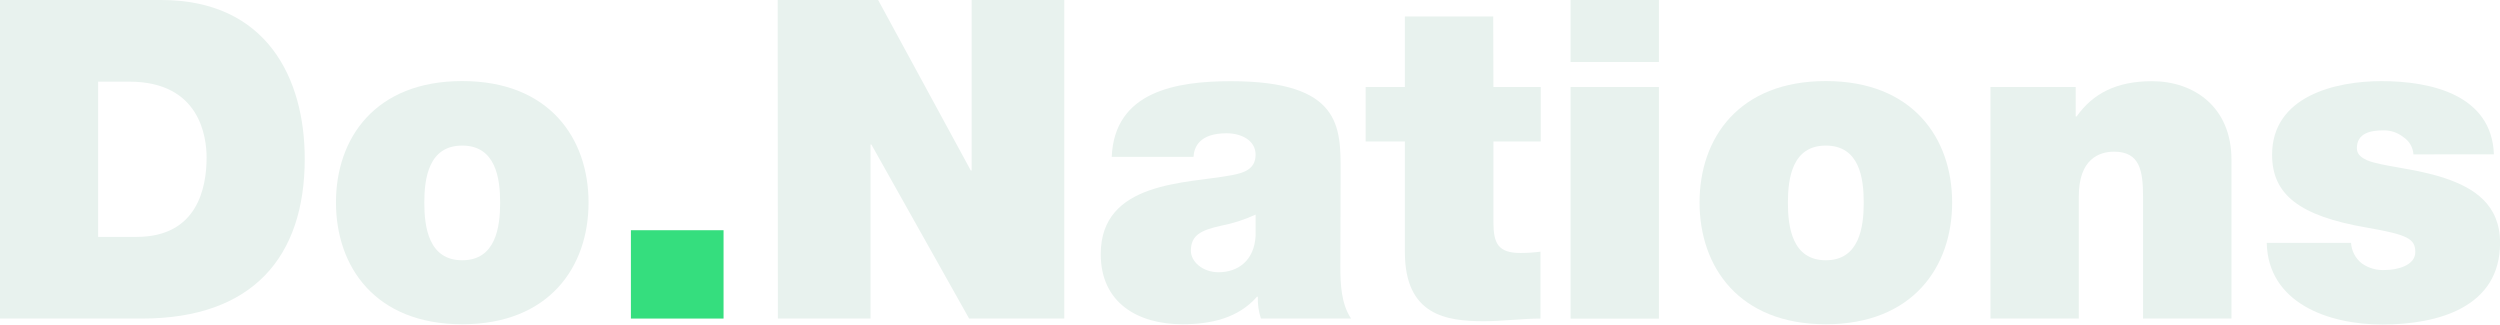
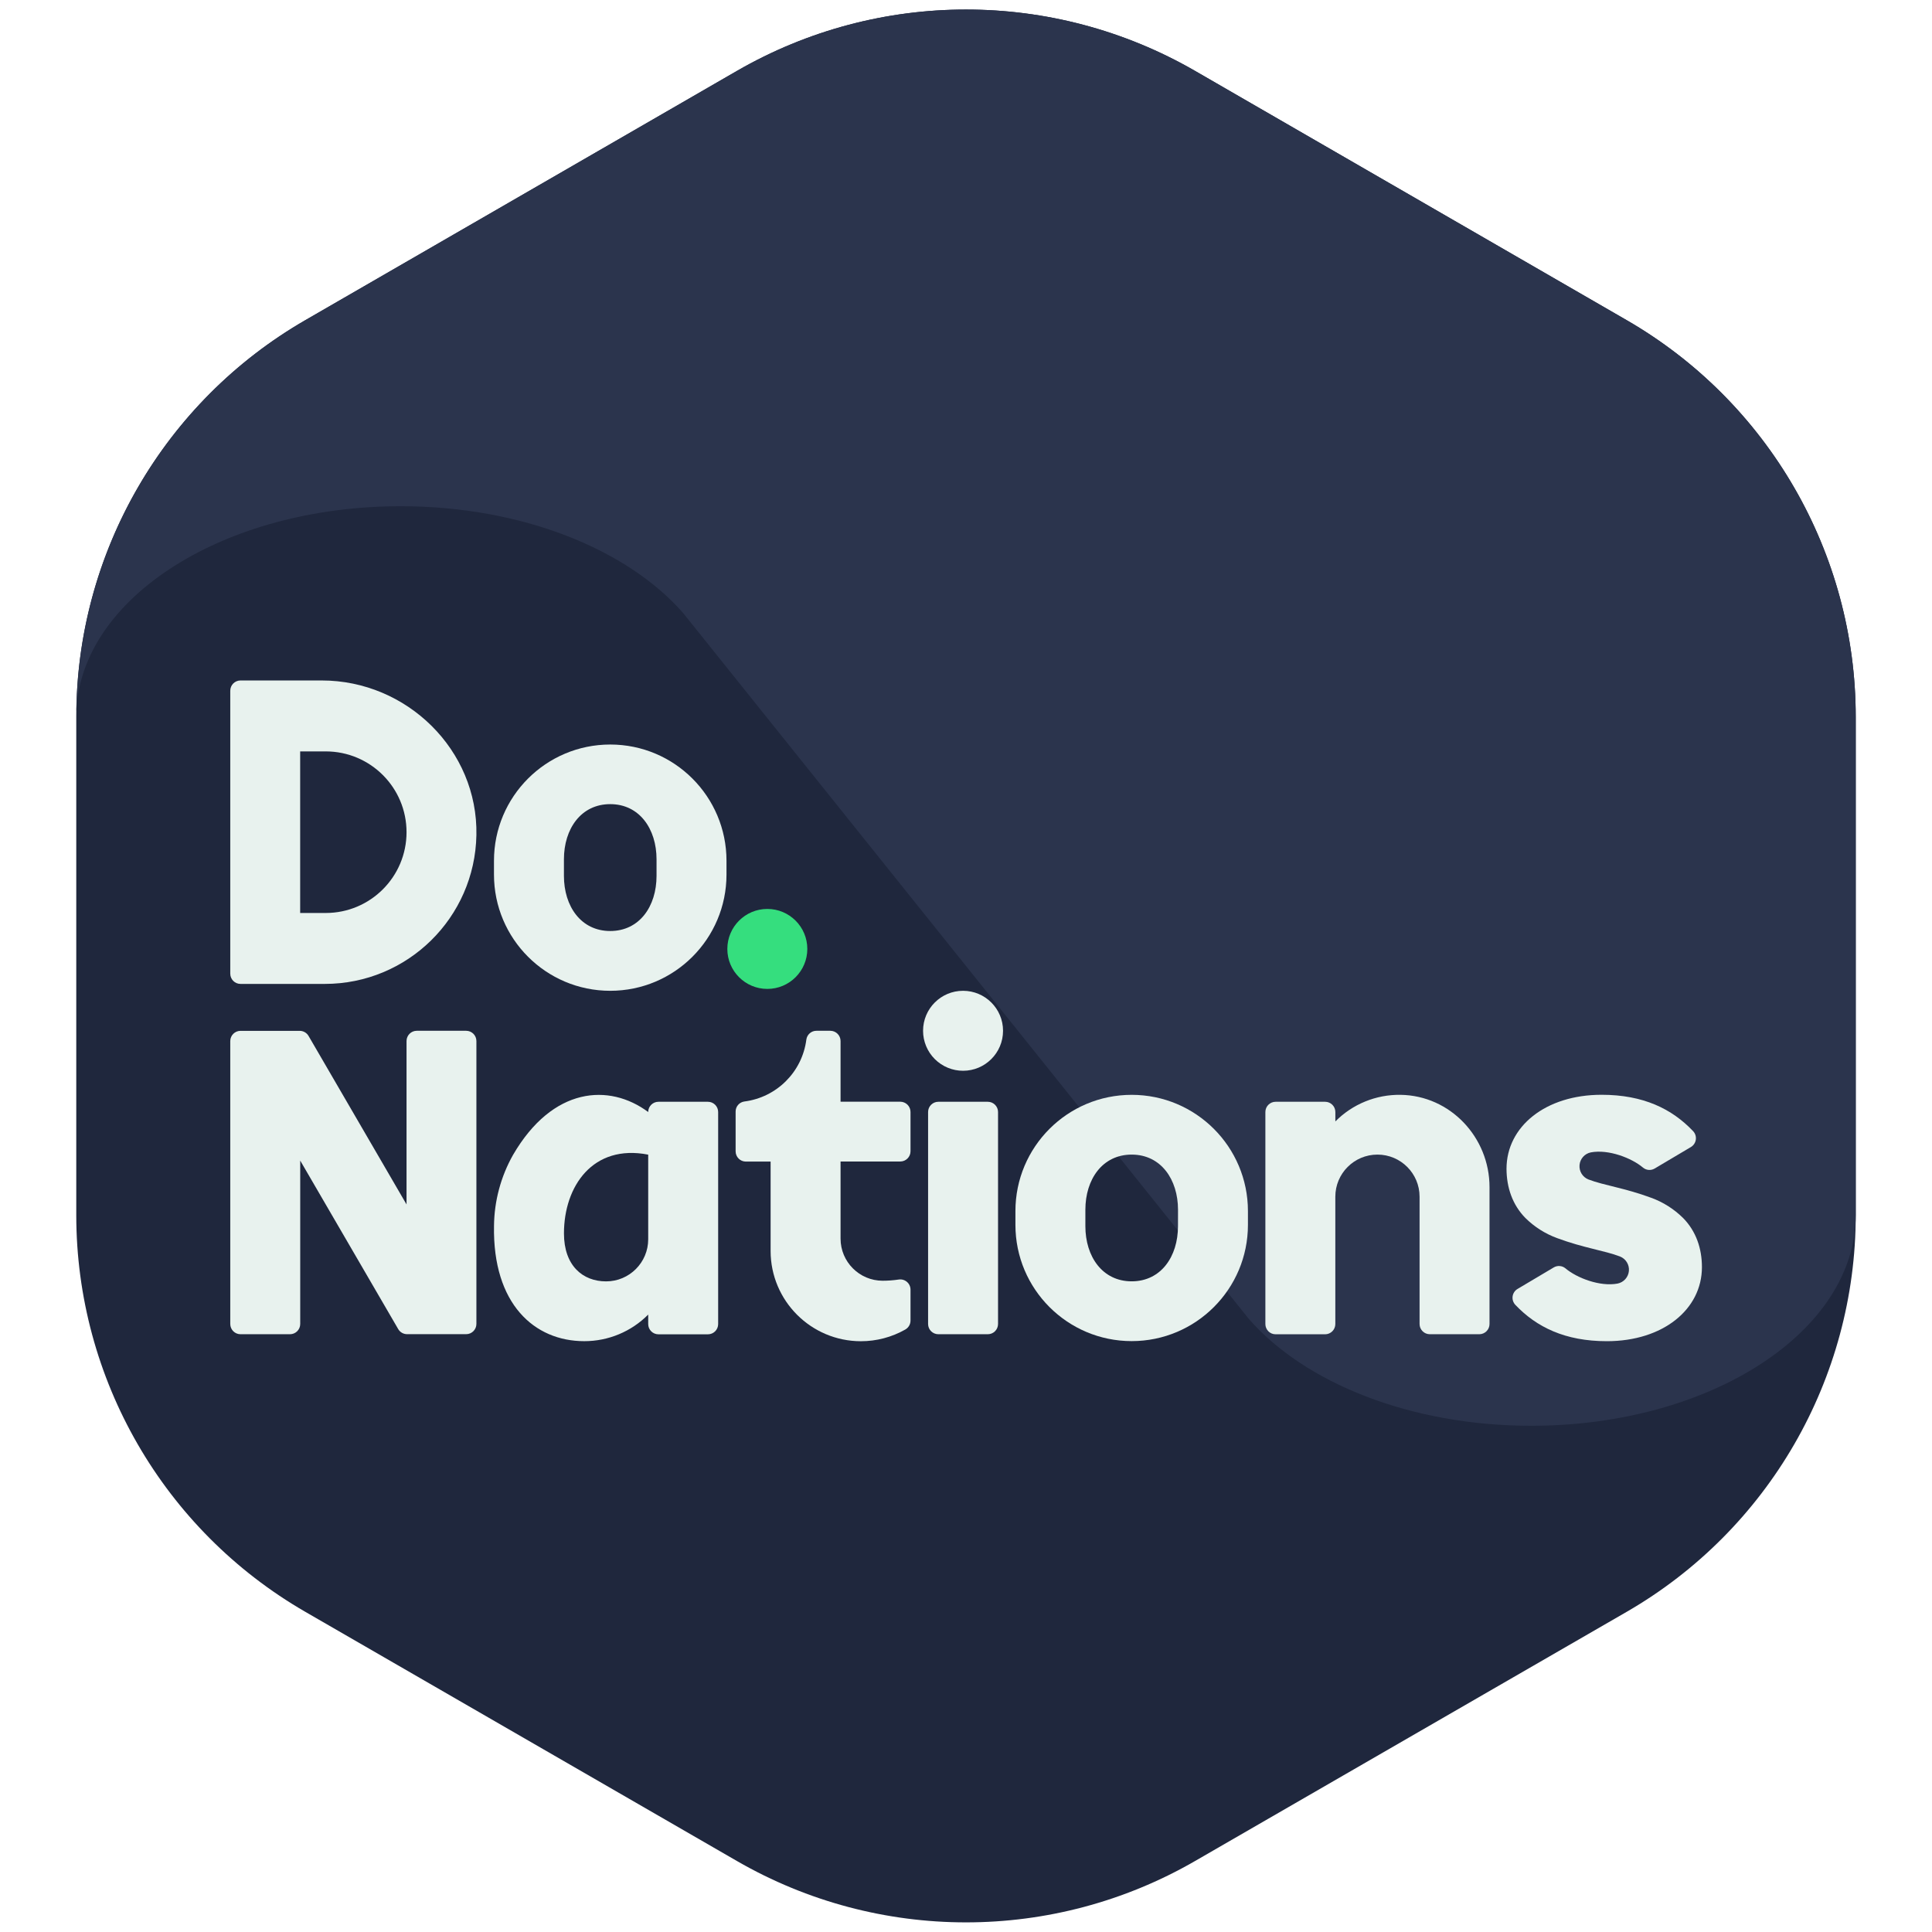
- <svg xmlns="http://www.w3.org/2000/svg" viewBox="0 0 377.79 49.02">
+ <svg xmlns="http://www.w3.org/2000/svg" viewBox="0 0 688 688">
  <defs>
-     <style>.cls-1{fill:#e8f2ee;}.cls-2{fill:#35de7e;}</style>
+     <style>.cls-1{fill:#1f273d;}.cls-2{fill:#2b344d;}.cls-3{fill:#e8f2ee;}.cls-4{fill:#35de7e;}.cls-5{fill:none;}</style>
  </defs>
  <g id="Capa_2" data-name="Capa 2">
-     <g id="Capa_1-2" data-name="Capa 1">
-       <path class="cls-1" d="M0,0H24.34c16,0,21.71,11.87,21.71,24,0,14.77-7.82,24.14-24.61,24.14H0ZM14.83,35.8h5.8c9.24,0,10.59-7.48,10.59-12,0-3-.94-11.46-11.67-11.46H14.83Z" />
-       <path class="cls-1" d="M69.85,49c-13.15,0-19.08-8.7-19.08-18.41s5.93-18.34,19.08-18.34S88.94,20.9,88.94,30.61,83,49,69.85,49Zm0-27c-5.06,0-5.73,4.92-5.73,8.63s.67,8.7,5.73,8.7,5.73-5,5.73-8.7S74.91,22,69.85,22Z" />
-       <path class="cls-2" d="M95.34,34.79h14V48.14h-14Z" />
-       <path class="cls-1" d="M117.52,0H132.7l14,25.76h.13V0h14V48.14H146.45l-14.77-26.3h-.13v26.3h-14Z" />
-       <path class="cls-1" d="M202.55,40.32c0,2.63.13,5.6,1.62,7.82H190.55a9.33,9.33,0,0,1-.47-3.3h-.13C187.11,48.08,183,49,178.68,49c-6.74,0-12.34-3.24-12.34-10.59,0-11.06,12.95-10.65,19.76-11.93,1.82-.34,3.64-.88,3.64-3.1s-2.22-3.24-4.38-3.24c-4.11,0-4.92,2.09-5,3.57H168c.2-4.92,2.63-7.82,6.07-9.44s7.82-2,11.93-2c16.72,0,16.59,6.95,16.59,13.69Zm-12.81-7.89a22.81,22.81,0,0,1-5.26,1.69c-3,.67-4.52,1.42-4.52,3.78,0,1.62,1.75,3.24,4.18,3.24,3,0,5.39-1.82,5.6-5.46Z" />
-       <path class="cls-1" d="M225.68,13.15h7.15v8.23h-7.15v12.2c0,3.24.74,4.65,4.11,4.65a22.94,22.94,0,0,0,3-.2V48.14c-2.7,0-5.73.4-8.56.4-5.66,0-11.93-.88-11.93-10.45V21.38h-5.93V13.15h5.93V2.49h13.35Z" />
-       <path class="cls-1" d="M250.69,9.37H237.34V0h13.35Zm-13.35,3.78h13.35v35H237.34Z" />
-       <path class="cls-1" d="M275.91,49c-13.15,0-19.08-8.7-19.08-18.41s5.93-18.34,19.08-18.34S295,20.9,295,30.61,289.06,49,275.91,49Zm0-27c-5.06,0-5.73,4.92-5.73,8.63s.67,8.7,5.73,8.7,5.73-5,5.73-8.7S281,22,275.91,22Z" />
-       <path class="cls-1" d="M300.79,13.15h12.88V17.6h.14c2.49-3.51,6.07-5.33,11.4-5.33,6.27,0,12,3.84,12,11.87v24H323.85V29.8c0-4-.47-6.88-4.38-6.88-2.29,0-5.33,1.15-5.33,6.74V48.14H300.79Z" />
-       <path class="cls-1" d="M364.71,23.33a3.38,3.38,0,0,0-1.55-2.63,4.65,4.65,0,0,0-3-1c-1.89,0-4,.4-4,2.7,0,1,.81,1.48,1.55,1.82,2.22.94,7.28,1.21,11.73,2.7s8.36,4,8.36,9.78c0,9.71-9.31,12.34-17.8,12.34-8.23,0-17.26-3.3-17.46-12.34h12.74a4.29,4.29,0,0,0,1.62,3.1,5.51,5.51,0,0,0,3.57,1c1.75,0,4.52-.67,4.52-2.7s-1.15-2.63-7.35-3.71c-10.18-1.75-14.29-5-14.29-11,0-8.83,9.51-11.13,16.52-11.13,7.55,0,16.66,2.09,17,11.06Z" />
+     <g id="Capa_2-2" data-name="Capa 2">
+       <path class="cls-1" d="M660.84,432.71V255.29A163.18,163.18,0,0,0,579.25,114L425.59,25.26a163.18,163.18,0,0,0-163.18,0L108.75,114A163.18,163.18,0,0,0,27.16,255.29V432.71A163.18,163.18,0,0,0,108.75,574l153.66,88.71a163.18,163.18,0,0,0,163.18,0L579.25,574A163.18,163.18,0,0,0,660.84,432.71Z" />
+       <path class="cls-2" d="M579.25,114,425.59,25.26a163.18,163.18,0,0,0-163.18,0L108.75,114A163.16,163.16,0,0,0,27.2,253.27c1.65-40.5,52.73-73,115.51-73,43.11,0,80.71,15.33,100.57,38.05L444.72,469.68c19.86,22.72,57.46,38.05,100.57,38.05,63.79,0,115.51-33.56,115.55-75V255.29A163.18,163.18,0,0,0,579.25,114Z" />
+       <path class="cls-3" d="M114.59,242.32h-29A3.65,3.65,0,0,0,82,246V346.73a3.65,3.65,0,0,0,3.65,3.65h30a54,54,0,0,0,54-53C170.25,267.11,144.88,242.32,114.59,242.32Zm1.42,82.8h-9.12V267.58H116a28.77,28.77,0,0,1,0,57.54Z" />
+       <path class="cls-3" d="M217.31,265.13h0a41.4,41.4,0,0,0-41.4,41.4v4.9a41.4,41.4,0,0,0,41.4,41.4h0a41.4,41.4,0,0,0,41.4-41.4v-4.9A41.4,41.4,0,0,0,217.31,265.13ZM233.8,311.9c0,10.85-6.08,19.64-16.49,19.64s-16.49-8.79-16.49-19.64V306c0-10.85,6.08-19.64,16.49-19.64S233.8,295.2,233.8,306Z" />
+       <circle class="cls-4" cx="273.25" cy="337.92" r="14.24" />
+       <path class="cls-3" d="M144.77,370.72v58.19l-34.89-60a3.65,3.65,0,0,0-3.16-1.82H85.62A3.65,3.65,0,0,0,82,370.72V471.48a3.65,3.65,0,0,0,3.65,3.65h17.61a3.65,3.65,0,0,0,3.65-3.65V413.29l34.89,60a3.65,3.65,0,0,0,3.16,1.82H166a3.65,3.65,0,0,0,3.65-3.65V370.72a3.65,3.65,0,0,0-3.65-3.65H148.42A3.65,3.65,0,0,0,144.77,370.72Z" />
+       <path class="cls-3" d="M403,389.88h0a41.4,41.4,0,0,0-41.4,41.4v4.9a41.4,41.4,0,0,0,41.4,41.4h0a41.4,41.4,0,0,0,41.4-41.4v-4.9A41.4,41.4,0,0,0,403,389.88Zm16.49,46.77c0,10.85-6.08,19.64-16.49,19.64s-16.49-8.79-16.49-19.64V430.8c0-10.85,6.08-19.64,16.49-19.64S419.5,420,419.5,430.8Z" />
+       <path class="cls-3" d="M498.75,389.88a32,32,0,0,0-23.22,9.47V396a3.65,3.65,0,0,0-3.65-3.65H454.26a3.65,3.65,0,0,0-3.65,3.65v75.5a3.65,3.65,0,0,0,3.65,3.65h17.61a3.65,3.65,0,0,0,3.65-3.65V426.16a15,15,0,0,1,15-15h0a15,15,0,0,1,15,15v45.32a3.65,3.65,0,0,0,3.65,3.65h17.61a3.65,3.65,0,0,0,3.65-3.65V422.74C530.43,405,516.44,390.12,498.75,389.88Z" />
+       <path class="cls-3" d="M230.83,396h0c-13.83-10.28-34-9.06-48.15,15.3a52.5,52.5,0,0,0-6.76,25.24c-.5,27.84,14.39,41.06,32.13,41.06a32,32,0,0,0,22.78-9.47v3.38a3.65,3.65,0,0,0,3.65,3.65h17.61a3.65,3.65,0,0,0,3.65-3.65V396a3.65,3.65,0,0,0-3.65-3.65H234.48A3.65,3.65,0,0,0,230.83,396Zm0,45.31a15,15,0,0,1-15,15c-8.28,0-15-5.56-15-17.08,0-16.8,10.29-31.9,30-28.05Z" />
+       <path class="cls-3" d="M543.2,433.73a31.37,31.37,0,0,0,11.35,7.19c9.53,3.53,16.73,4.38,22.36,6.53a5.05,5.05,0,0,1-.88,9.64c-6.28,1.18-14.51-2-18.56-5.42a3.62,3.62,0,0,0-4.18-.32L540.41,459a3.66,3.66,0,0,0-.78,5.67c7.52,7.92,17.72,12.94,32.58,12.94,20,0,33.86-11.33,33.86-26.37,0-6.69-2.11-12.82-6.69-17.48A31.37,31.37,0,0,0,588,426.54c-9.53-3.53-16.73-4.38-22.36-6.53a5.05,5.05,0,0,1,.88-9.64c6.28-1.18,14.51,2,18.56,5.42a3.62,3.62,0,0,0,4.18.32l12.88-7.64a3.66,3.66,0,0,0,.78-5.67c-7.52-7.92-17.72-12.94-32.58-12.94-20,0-33.86,11.33-33.86,26.37C536.51,422.93,538.62,429.06,543.2,433.73Z" />
+       <path class="cls-3" d="M334.15,475.13h17.61a3.65,3.65,0,0,0,3.65-3.65V396a3.65,3.65,0,0,0-3.65-3.65H334.15A3.65,3.65,0,0,0,330.5,396v75.5A3.65,3.65,0,0,0,334.15,475.13Zm8.8-93.82a14.24,14.24,0,1,0-14.24-14.24A14.24,14.24,0,0,0,343,381.31Z" />
+       <path class="cls-3" d="M320.59,392.33H299.33V370.72a3.65,3.65,0,0,0-3.65-3.65h-4.92a3.61,3.61,0,0,0-3.61,3.12,25.51,25.51,0,0,1-22.07,22.06,3.61,3.61,0,0,0-3.12,3.61V410a3.65,3.65,0,0,0,3.65,3.65h8.81v31.84a32.17,32.17,0,0,0,32.13,32.13h0a32,32,0,0,0,15.84-4.17,3.67,3.67,0,0,0,1.85-3.19v-11a3.64,3.64,0,0,0-4.18-3.61,39.45,39.45,0,0,1-5.73.43h0a15,15,0,0,1-15-15V413.62h21.26a3.65,3.65,0,0,0,3.65-3.65V396A3.65,3.65,0,0,0,320.59,392.33Z" />
+       <rect class="cls-5" width="688" height="688" />
    </g>
  </g>
</svg>
